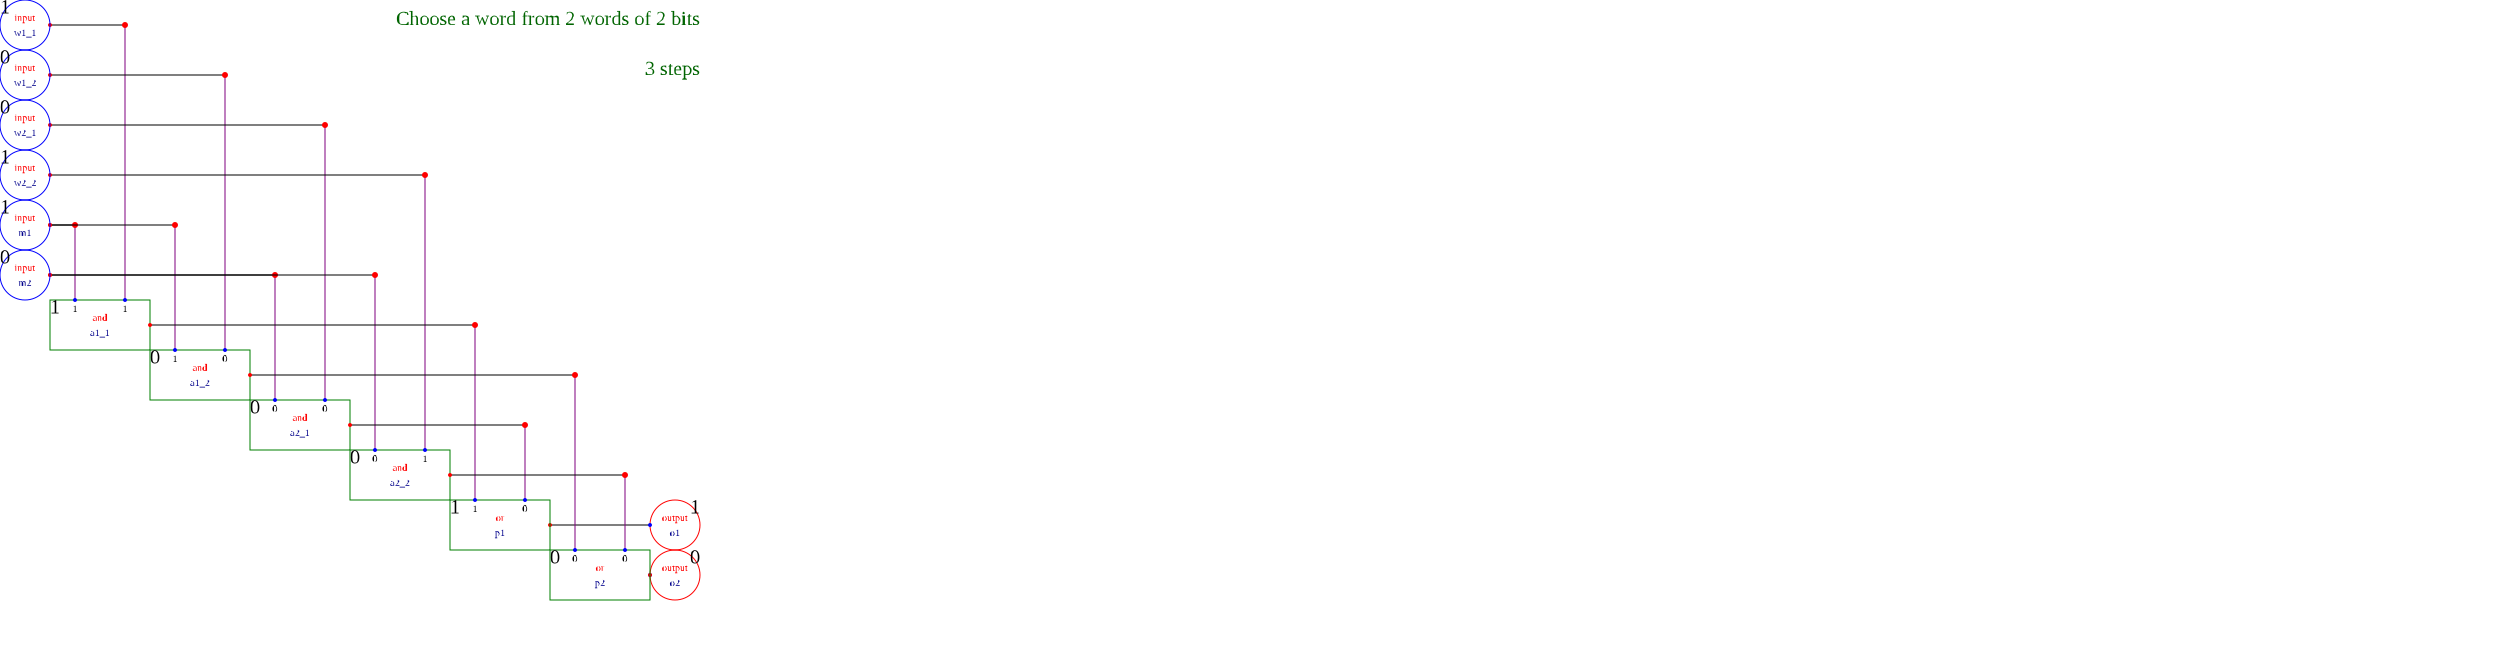
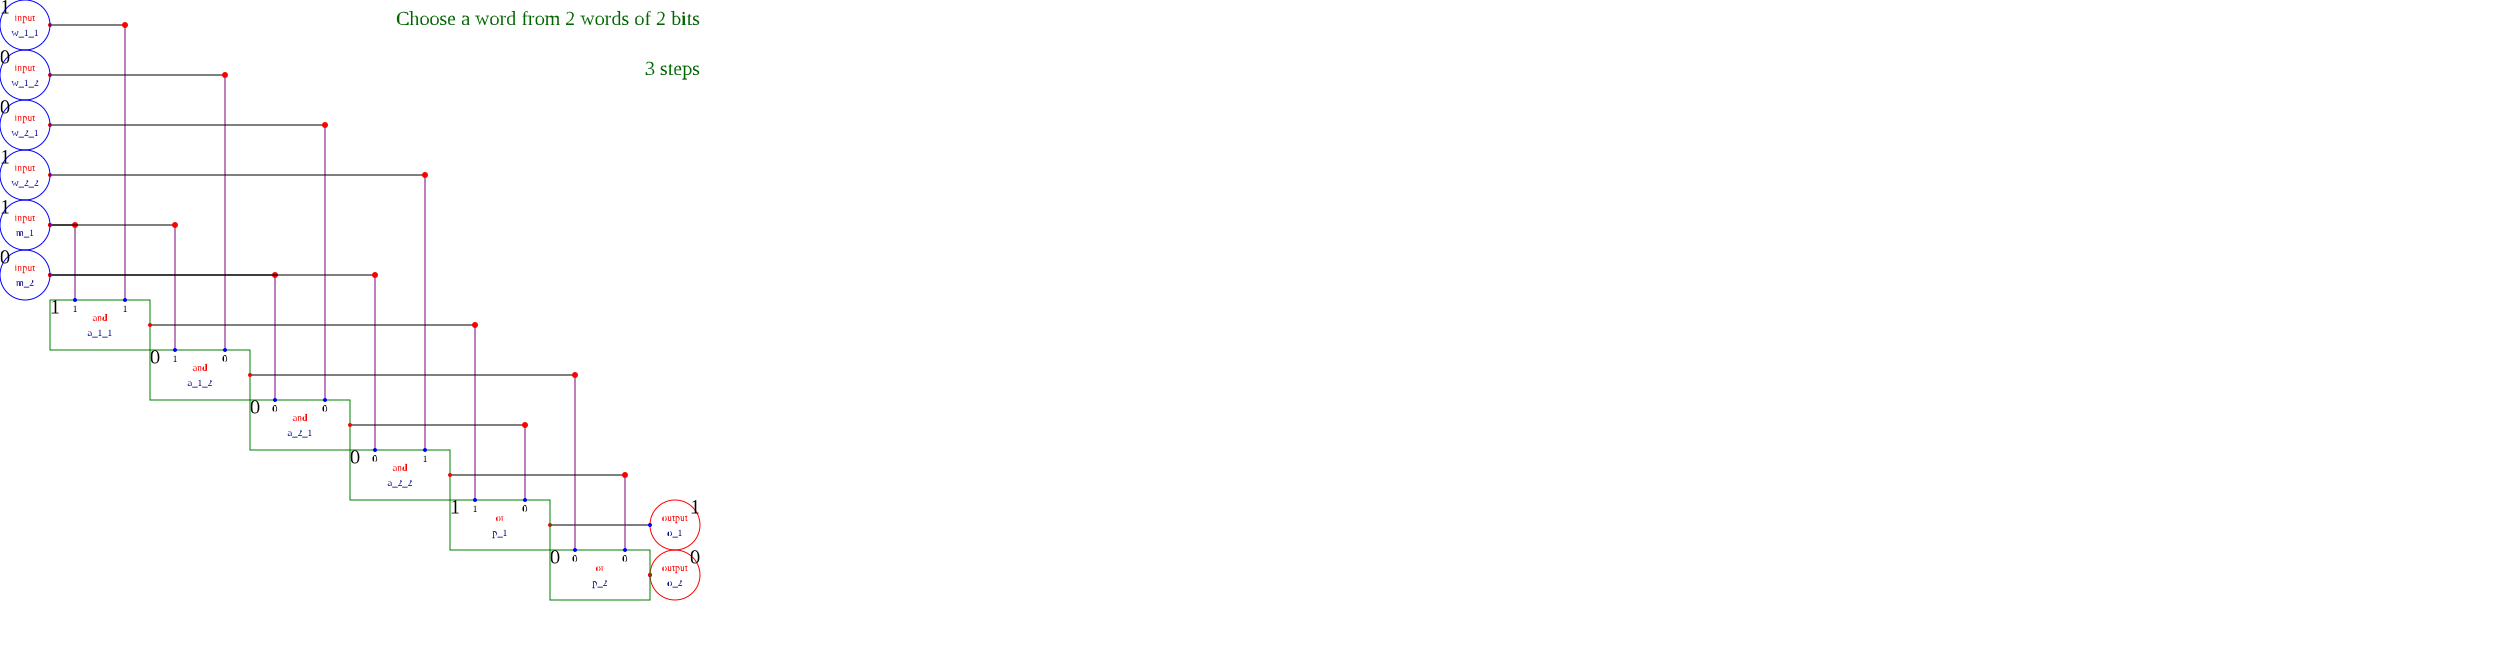
<svg xmlns="http://www.w3.org/2000/svg" height="100%" viewBox="0 0 50 13" width="100%">
  <text fill="darkGreen" font-size="0.4" stroke-width="0.04" text-anchor="end" x="14" y="0.5">Choose a word from 2 words of 2 bits</text>
  <text fill="darkGreen" font-size="0.4" stroke-width="0.04" text-anchor="end" x="14" y="1.5">3 steps</text>
  <rect fill="transparent" font-size="0.2" height="1" stroke="green" stroke-width="0.02" width="2" x="1" y="6" />
  <text dominant-baseline="hanging" fill="black" font-size="0.4" stroke-width="0.04" text-anchor="start" x="1" y="6">1</text>
  <text dominant-baseline="auto" fill="red" font-size="0.2" stroke-width="0.02" text-anchor="middle" x="2" y="6.417">and</text>
-   <text dominant-baseline="hanging" fill="darkblue" font-size="0.2" stroke-width="0.02" text-anchor="middle" x="2" y="6.583">a1_1</text>
+   <text dominant-baseline="hanging" fill="darkblue" font-size="0.2" stroke-width="0.02" text-anchor="middle" x="2" y="6.583">a_1_1</text>
  <line font-size="0.2" stroke="black" stroke-width="0.02" x1="1" x2="1.5" y1="4.5" y2="4.5" />
  <line font-size="0.2" stroke="purple" stroke-width="0.02" x1="1.5" x2="1.5" y1="4.5" y2="6" />
  <circle cx="1.5" cy="4.5" fill="red" font-size="0.2" r="0.06" stroke-width="0.02" />
  <circle cx="1.5" cy="6" fill="blue" font-size="0.2" r="0.04" stroke-width="0.02" />
  <circle cx="1" cy="4.5" fill="red" font-size="0.2" r="0.04" stroke-width="0.02" />
  <text dominant-baseline="hanging" fill="black" font-size="0.2" stroke-width="0.02" text-anchor="middle" x="1.5" y="6.1">1</text>
  <line font-size="0.2" stroke="black" stroke-width="0.02" x1="1" x2="2.5" y1="0.5" y2="0.5" />
  <line font-size="0.2" stroke="purple" stroke-width="0.02" x1="2.5" x2="2.5" y1="0.5" y2="6" />
  <circle cx="2.5" cy="0.5" fill="red" font-size="0.2" r="0.06" stroke-width="0.02" />
  <circle cx="2.5" cy="6" fill="blue" font-size="0.2" r="0.04" stroke-width="0.02" />
  <circle cx="1" cy="0.5" fill="red" font-size="0.2" r="0.04" stroke-width="0.02" />
  <text dominant-baseline="hanging" fill="black" font-size="0.2" stroke-width="0.02" text-anchor="middle" x="2.5" y="6.1">1</text>
  <rect fill="transparent" font-size="0.2" height="1" stroke="green" stroke-width="0.02" width="2" x="3" y="7" />
  <text dominant-baseline="hanging" fill="black" font-size="0.4" stroke-width="0.04" text-anchor="start" x="3" y="7">0</text>
  <text dominant-baseline="auto" fill="red" font-size="0.2" stroke-width="0.02" text-anchor="middle" x="4" y="7.417">and</text>
-   <text dominant-baseline="hanging" fill="darkblue" font-size="0.2" stroke-width="0.02" text-anchor="middle" x="4" y="7.583">a1_2</text>
+   <text dominant-baseline="hanging" fill="darkblue" font-size="0.2" stroke-width="0.02" text-anchor="middle" x="4" y="7.583">a_1_2</text>
  <line font-size="0.2" stroke="black" stroke-width="0.02" x1="1" x2="3.5" y1="4.5" y2="4.5" />
  <line font-size="0.2" stroke="purple" stroke-width="0.02" x1="3.5" x2="3.5" y1="4.5" y2="7" />
  <circle cx="3.5" cy="4.5" fill="red" font-size="0.2" r="0.06" stroke-width="0.02" />
  <circle cx="3.5" cy="7" fill="blue" font-size="0.2" r="0.04" stroke-width="0.02" />
  <circle cx="1" cy="4.5" fill="red" font-size="0.2" r="0.04" stroke-width="0.02" />
  <text dominant-baseline="hanging" fill="black" font-size="0.2" stroke-width="0.02" text-anchor="middle" x="3.5" y="7.1">1</text>
  <line font-size="0.2" stroke="black" stroke-width="0.02" x1="1" x2="4.5" y1="1.5" y2="1.5" />
  <line font-size="0.2" stroke="purple" stroke-width="0.02" x1="4.5" x2="4.5" y1="1.5" y2="7" />
  <circle cx="4.5" cy="1.5" fill="red" font-size="0.2" r="0.06" stroke-width="0.02" />
  <circle cx="4.5" cy="7" fill="blue" font-size="0.2" r="0.04" stroke-width="0.02" />
  <circle cx="1" cy="1.5" fill="red" font-size="0.2" r="0.04" stroke-width="0.02" />
  <text dominant-baseline="hanging" fill="black" font-size="0.2" stroke-width="0.02" text-anchor="middle" x="4.5" y="7.1">0</text>
  <rect fill="transparent" font-size="0.2" height="1" stroke="green" stroke-width="0.02" width="2" x="5" y="8" />
  <text dominant-baseline="hanging" fill="black" font-size="0.4" stroke-width="0.04" text-anchor="start" x="5" y="8">0</text>
  <text dominant-baseline="auto" fill="red" font-size="0.2" stroke-width="0.02" text-anchor="middle" x="6" y="8.417">and</text>
-   <text dominant-baseline="hanging" fill="darkblue" font-size="0.2" stroke-width="0.02" text-anchor="middle" x="6" y="8.583">a2_1</text>
+   <text dominant-baseline="hanging" fill="darkblue" font-size="0.2" stroke-width="0.02" text-anchor="middle" x="6" y="8.583">a_2_1</text>
  <line font-size="0.2" stroke="black" stroke-width="0.02" x1="1" x2="5.5" y1="5.5" y2="5.5" />
  <line font-size="0.2" stroke="purple" stroke-width="0.02" x1="5.5" x2="5.5" y1="5.5" y2="8" />
  <circle cx="5.5" cy="5.5" fill="red" font-size="0.2" r="0.06" stroke-width="0.02" />
  <circle cx="5.5" cy="8" fill="blue" font-size="0.2" r="0.04" stroke-width="0.02" />
  <circle cx="1" cy="5.5" fill="red" font-size="0.2" r="0.04" stroke-width="0.02" />
  <text dominant-baseline="hanging" fill="black" font-size="0.2" stroke-width="0.02" text-anchor="middle" x="5.5" y="8.1">0</text>
  <line font-size="0.2" stroke="black" stroke-width="0.02" x1="1" x2="6.5" y1="2.5" y2="2.5" />
  <line font-size="0.2" stroke="purple" stroke-width="0.02" x1="6.5" x2="6.5" y1="2.5" y2="8" />
  <circle cx="6.5" cy="2.5" fill="red" font-size="0.2" r="0.06" stroke-width="0.02" />
  <circle cx="6.5" cy="8" fill="blue" font-size="0.2" r="0.04" stroke-width="0.02" />
  <circle cx="1" cy="2.5" fill="red" font-size="0.2" r="0.04" stroke-width="0.02" />
  <text dominant-baseline="hanging" fill="black" font-size="0.2" stroke-width="0.02" text-anchor="middle" x="6.5" y="8.1">0</text>
  <rect fill="transparent" font-size="0.2" height="1" stroke="green" stroke-width="0.02" width="2" x="7" y="9" />
  <text dominant-baseline="hanging" fill="black" font-size="0.4" stroke-width="0.04" text-anchor="start" x="7" y="9">0</text>
  <text dominant-baseline="auto" fill="red" font-size="0.2" stroke-width="0.02" text-anchor="middle" x="8" y="9.417">and</text>
-   <text dominant-baseline="hanging" fill="darkblue" font-size="0.2" stroke-width="0.02" text-anchor="middle" x="8" y="9.583">a2_2</text>
+   <text dominant-baseline="hanging" fill="darkblue" font-size="0.2" stroke-width="0.02" text-anchor="middle" x="8" y="9.583">a_2_2</text>
  <line font-size="0.2" stroke="black" stroke-width="0.02" x1="1" x2="7.5" y1="5.5" y2="5.5" />
  <line font-size="0.2" stroke="purple" stroke-width="0.02" x1="7.5" x2="7.5" y1="5.5" y2="9" />
  <circle cx="7.5" cy="5.5" fill="red" font-size="0.2" r="0.06" stroke-width="0.02" />
  <circle cx="7.5" cy="9" fill="blue" font-size="0.2" r="0.04" stroke-width="0.02" />
  <circle cx="1" cy="5.5" fill="red" font-size="0.2" r="0.04" stroke-width="0.02" />
  <text dominant-baseline="hanging" fill="black" font-size="0.2" stroke-width="0.02" text-anchor="middle" x="7.5" y="9.1">0</text>
  <line font-size="0.2" stroke="black" stroke-width="0.02" x1="1" x2="8.5" y1="3.5" y2="3.5" />
  <line font-size="0.2" stroke="purple" stroke-width="0.02" x1="8.5" x2="8.5" y1="3.5" y2="9" />
  <circle cx="8.5" cy="3.5" fill="red" font-size="0.2" r="0.06" stroke-width="0.02" />
  <circle cx="8.5" cy="9" fill="blue" font-size="0.2" r="0.04" stroke-width="0.02" />
  <circle cx="1" cy="3.5" fill="red" font-size="0.2" r="0.04" stroke-width="0.02" />
  <text dominant-baseline="hanging" fill="black" font-size="0.2" stroke-width="0.02" text-anchor="middle" x="8.5" y="9.1">1</text>
  <circle cx="0.5" cy="4.5" fill="transparent" font-size="0.2" r="0.5" stroke="blue" stroke-width="0.02" />
  <text dominant-baseline="hanging" fill="black" font-size="0.4" stroke-width="0.04" text-anchor="start" x="0" y="4">1</text>
  <text dominant-baseline="auto" fill="red" font-size="0.2" stroke-width="0.02" text-anchor="middle" x="0.5" y="4.417">input</text>
-   <text dominant-baseline="hanging" fill="darkblue" font-size="0.2" stroke-width="0.02" text-anchor="middle" x="0.5" y="4.583">m1</text>
+   <text dominant-baseline="hanging" fill="darkblue" font-size="0.2" stroke-width="0.02" text-anchor="middle" x="0.5" y="4.583">m_1</text>
  <circle cx="0.5" cy="5.5" fill="transparent" font-size="0.2" r="0.5" stroke="blue" stroke-width="0.02" />
  <text dominant-baseline="hanging" fill="black" font-size="0.4" stroke-width="0.04" text-anchor="start" x="0" y="5">0</text>
  <text dominant-baseline="auto" fill="red" font-size="0.2" stroke-width="0.02" text-anchor="middle" x="0.5" y="5.417">input</text>
-   <text dominant-baseline="hanging" fill="darkblue" font-size="0.2" stroke-width="0.02" text-anchor="middle" x="0.5" y="5.583">m2</text>
+   <text dominant-baseline="hanging" fill="darkblue" font-size="0.2" stroke-width="0.02" text-anchor="middle" x="0.5" y="5.583">m_2</text>
  <circle cx="13.5" cy="10.5" fill="transparent" font-size="0.2" r="0.5" stroke="red" stroke-width="0.02" />
  <text dominant-baseline="hanging" fill="black" font-size="0.4" stroke-width="0.04" text-anchor="end" x="14" y="10">1</text>
  <text dominant-baseline="auto" fill="red" font-size="0.2" stroke-width="0.02" text-anchor="middle" x="13.5" y="10.417">output</text>
-   <text dominant-baseline="hanging" fill="darkblue" font-size="0.2" stroke-width="0.02" text-anchor="middle" x="13.5" y="10.583">o1</text>
+   <text dominant-baseline="hanging" fill="darkblue" font-size="0.2" stroke-width="0.02" text-anchor="middle" x="13.5" y="10.583">o_1</text>
  <line font-size="0.2" stroke="black" stroke-width="0.02" x1="11" x2="13" y1="10.5" y2="10.5" />
  <circle cx="13" cy="10.5" fill="blue" font-size="0.2" r="0.04" stroke-width="0.02" />
  <circle cx="11" cy="10.5" fill="red" font-size="0.2" r="0.04" stroke-width="0.02" />
  <circle cx="13.5" cy="11.5" fill="transparent" font-size="0.2" r="0.5" stroke="red" stroke-width="0.02" />
  <text dominant-baseline="hanging" fill="black" font-size="0.4" stroke-width="0.04" text-anchor="end" x="14" y="11">0</text>
  <text dominant-baseline="auto" fill="red" font-size="0.2" stroke-width="0.02" text-anchor="middle" x="13.5" y="11.417">output</text>
-   <text dominant-baseline="hanging" fill="darkblue" font-size="0.2" stroke-width="0.02" text-anchor="middle" x="13.5" y="11.583">o2</text>
+   <text dominant-baseline="hanging" fill="darkblue" font-size="0.2" stroke-width="0.02" text-anchor="middle" x="13.5" y="11.583">o_2</text>
  <line font-size="0.2" stroke="black" stroke-width="0.02" x1="13" x2="13" y1="11.5" y2="11.5" />
  <circle cx="13" cy="11.5" fill="blue" font-size="0.2" r="0.04" stroke-width="0.02" />
  <circle cx="13" cy="11.5" fill="red" font-size="0.2" r="0.04" stroke-width="0.02" />
  <rect fill="transparent" font-size="0.2" height="1" stroke="green" stroke-width="0.02" width="2" x="9" y="10" />
  <text dominant-baseline="hanging" fill="black" font-size="0.4" stroke-width="0.04" text-anchor="start" x="9" y="10">1</text>
  <text dominant-baseline="auto" fill="red" font-size="0.2" stroke-width="0.02" text-anchor="middle" x="10" y="10.417">or</text>
-   <text dominant-baseline="hanging" fill="darkblue" font-size="0.2" stroke-width="0.02" text-anchor="middle" x="10" y="10.583">p1</text>
+   <text dominant-baseline="hanging" fill="darkblue" font-size="0.2" stroke-width="0.02" text-anchor="middle" x="10" y="10.583">p_1</text>
  <line font-size="0.2" stroke="black" stroke-width="0.02" x1="3" x2="9.5" y1="6.5" y2="6.5" />
  <line font-size="0.2" stroke="purple" stroke-width="0.02" x1="9.5" x2="9.5" y1="6.5" y2="10" />
  <circle cx="9.5" cy="6.5" fill="red" font-size="0.2" r="0.06" stroke-width="0.02" />
  <circle cx="9.5" cy="10" fill="blue" font-size="0.2" r="0.04" stroke-width="0.02" />
  <circle cx="3" cy="6.5" fill="red" font-size="0.2" r="0.04" stroke-width="0.02" />
  <text dominant-baseline="hanging" fill="black" font-size="0.2" stroke-width="0.02" text-anchor="middle" x="9.5" y="10.1">1</text>
  <line font-size="0.2" stroke="black" stroke-width="0.02" x1="7" x2="10.5" y1="8.5" y2="8.5" />
  <line font-size="0.2" stroke="purple" stroke-width="0.02" x1="10.5" x2="10.5" y1="8.5" y2="10" />
  <circle cx="10.5" cy="8.5" fill="red" font-size="0.2" r="0.06" stroke-width="0.02" />
  <circle cx="10.5" cy="10" fill="blue" font-size="0.2" r="0.04" stroke-width="0.02" />
  <circle cx="7" cy="8.5" fill="red" font-size="0.2" r="0.04" stroke-width="0.02" />
  <text dominant-baseline="hanging" fill="black" font-size="0.2" stroke-width="0.02" text-anchor="middle" x="10.5" y="10.1">0</text>
  <rect fill="transparent" font-size="0.2" height="1" stroke="green" stroke-width="0.02" width="2" x="11" y="11" />
  <text dominant-baseline="hanging" fill="black" font-size="0.4" stroke-width="0.04" text-anchor="start" x="11" y="11">0</text>
  <text dominant-baseline="auto" fill="red" font-size="0.2" stroke-width="0.02" text-anchor="middle" x="12" y="11.417">or</text>
-   <text dominant-baseline="hanging" fill="darkblue" font-size="0.2" stroke-width="0.02" text-anchor="middle" x="12" y="11.583">p2</text>
+   <text dominant-baseline="hanging" fill="darkblue" font-size="0.2" stroke-width="0.02" text-anchor="middle" x="12" y="11.583">p_2</text>
  <line font-size="0.2" stroke="black" stroke-width="0.02" x1="5" x2="11.5" y1="7.5" y2="7.5" />
  <line font-size="0.2" stroke="purple" stroke-width="0.02" x1="11.5" x2="11.5" y1="7.5" y2="11" />
  <circle cx="11.5" cy="7.5" fill="red" font-size="0.2" r="0.06" stroke-width="0.02" />
  <circle cx="11.5" cy="11" fill="blue" font-size="0.2" r="0.04" stroke-width="0.02" />
  <circle cx="5" cy="7.5" fill="red" font-size="0.2" r="0.04" stroke-width="0.02" />
  <text dominant-baseline="hanging" fill="black" font-size="0.2" stroke-width="0.02" text-anchor="middle" x="11.5" y="11.1">0</text>
  <line font-size="0.2" stroke="black" stroke-width="0.02" x1="9" x2="12.5" y1="9.5" y2="9.5" />
  <line font-size="0.2" stroke="purple" stroke-width="0.02" x1="12.5" x2="12.5" y1="9.5" y2="11" />
  <circle cx="12.5" cy="9.5" fill="red" font-size="0.2" r="0.06" stroke-width="0.02" />
  <circle cx="12.5" cy="11" fill="blue" font-size="0.2" r="0.04" stroke-width="0.02" />
  <circle cx="9" cy="9.5" fill="red" font-size="0.2" r="0.04" stroke-width="0.02" />
  <text dominant-baseline="hanging" fill="black" font-size="0.2" stroke-width="0.02" text-anchor="middle" x="12.5" y="11.1">0</text>
  <circle cx="0.5" cy="0.5" fill="transparent" font-size="0.2" r="0.5" stroke="blue" stroke-width="0.02" />
  <text dominant-baseline="hanging" fill="black" font-size="0.4" stroke-width="0.04" text-anchor="start" x="0" y="0">1</text>
  <text dominant-baseline="auto" fill="red" font-size="0.2" stroke-width="0.02" text-anchor="middle" x="0.5" y="0.417">input</text>
-   <text dominant-baseline="hanging" fill="darkblue" font-size="0.2" stroke-width="0.02" text-anchor="middle" x="0.5" y="0.583">w1_1</text>
+   <text dominant-baseline="hanging" fill="darkblue" font-size="0.2" stroke-width="0.02" text-anchor="middle" x="0.5" y="0.583">w_1_1</text>
  <circle cx="0.5" cy="1.5" fill="transparent" font-size="0.2" r="0.5" stroke="blue" stroke-width="0.02" />
  <text dominant-baseline="hanging" fill="black" font-size="0.4" stroke-width="0.04" text-anchor="start" x="0" y="1">0</text>
  <text dominant-baseline="auto" fill="red" font-size="0.2" stroke-width="0.02" text-anchor="middle" x="0.5" y="1.417">input</text>
-   <text dominant-baseline="hanging" fill="darkblue" font-size="0.2" stroke-width="0.02" text-anchor="middle" x="0.5" y="1.583">w1_2</text>
+   <text dominant-baseline="hanging" fill="darkblue" font-size="0.2" stroke-width="0.02" text-anchor="middle" x="0.5" y="1.583">w_1_2</text>
  <circle cx="0.5" cy="2.5" fill="transparent" font-size="0.2" r="0.5" stroke="blue" stroke-width="0.02" />
  <text dominant-baseline="hanging" fill="black" font-size="0.4" stroke-width="0.04" text-anchor="start" x="0" y="2">0</text>
  <text dominant-baseline="auto" fill="red" font-size="0.2" stroke-width="0.02" text-anchor="middle" x="0.5" y="2.417">input</text>
-   <text dominant-baseline="hanging" fill="darkblue" font-size="0.2" stroke-width="0.02" text-anchor="middle" x="0.5" y="2.583">w2_1</text>
+   <text dominant-baseline="hanging" fill="darkblue" font-size="0.2" stroke-width="0.02" text-anchor="middle" x="0.5" y="2.583">w_2_1</text>
  <circle cx="0.5" cy="3.5" fill="transparent" font-size="0.2" r="0.5" stroke="blue" stroke-width="0.02" />
  <text dominant-baseline="hanging" fill="black" font-size="0.4" stroke-width="0.04" text-anchor="start" x="0" y="3">1</text>
  <text dominant-baseline="auto" fill="red" font-size="0.2" stroke-width="0.02" text-anchor="middle" x="0.5" y="3.417">input</text>
-   <text dominant-baseline="hanging" fill="darkblue" font-size="0.2" stroke-width="0.02" text-anchor="middle" x="0.5" y="3.583">w2_2</text>
+   <text dominant-baseline="hanging" fill="darkblue" font-size="0.2" stroke-width="0.02" text-anchor="middle" x="0.5" y="3.583">w_2_2</text>
</svg>
